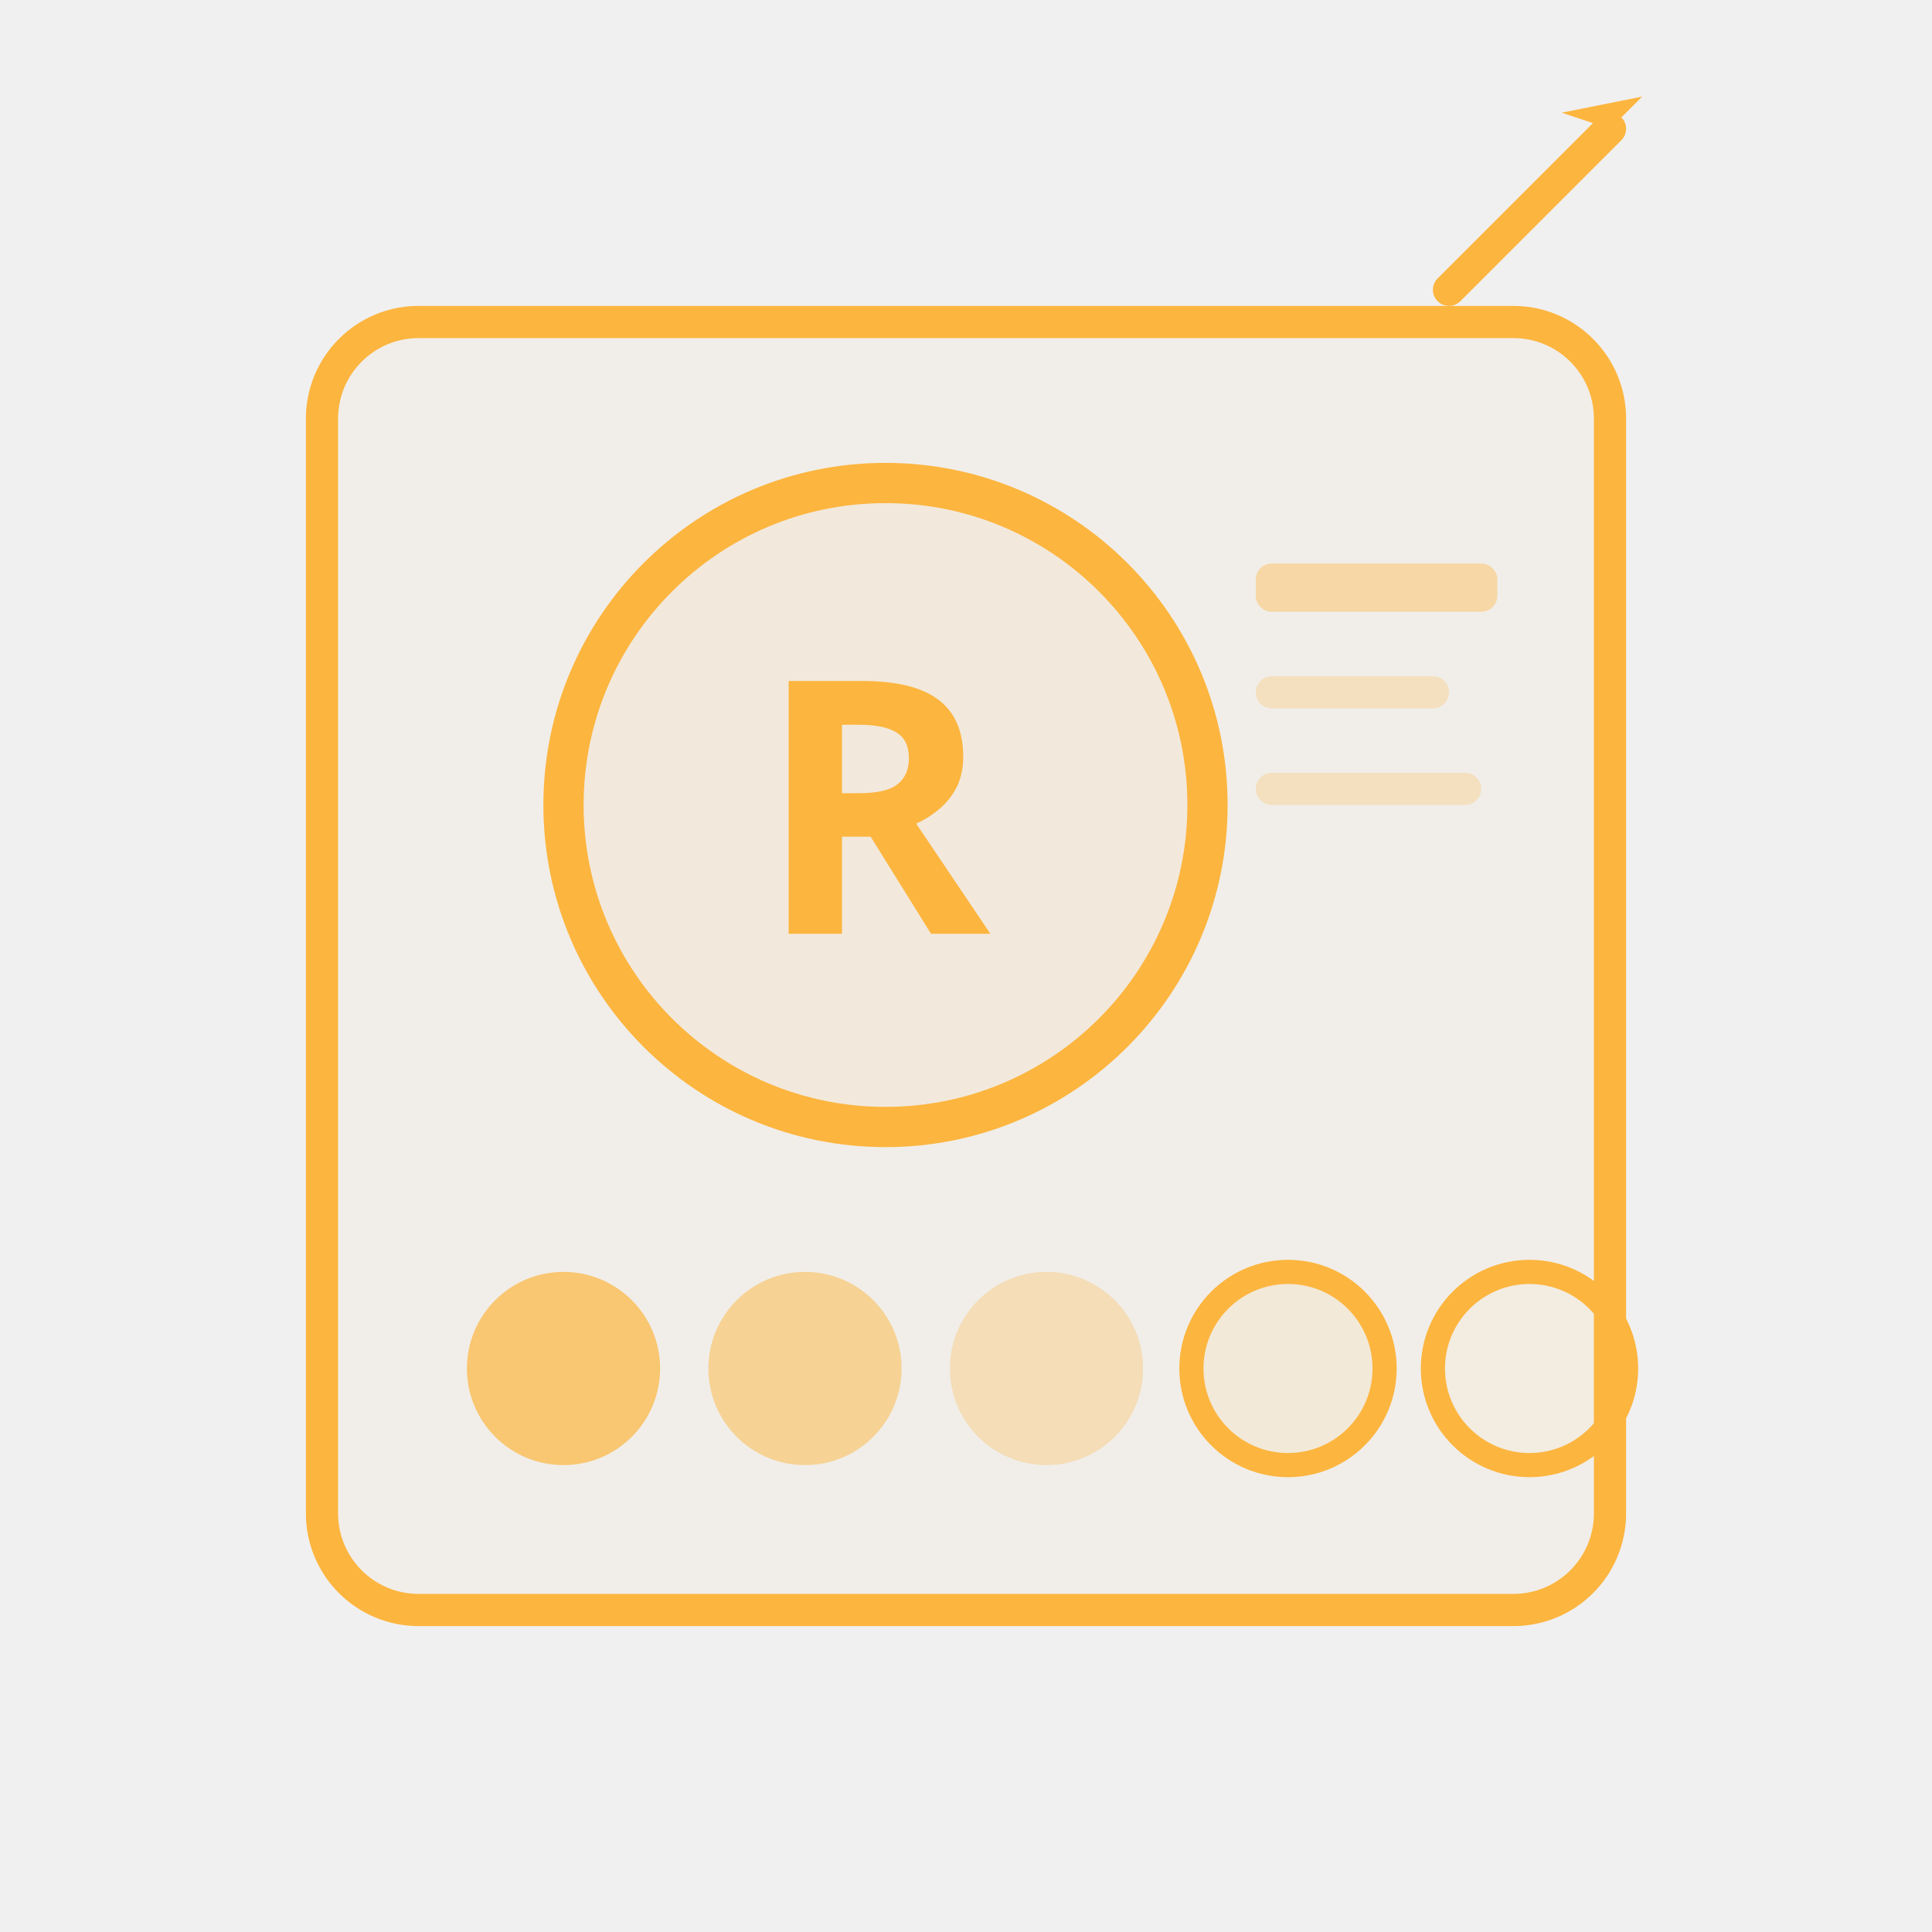
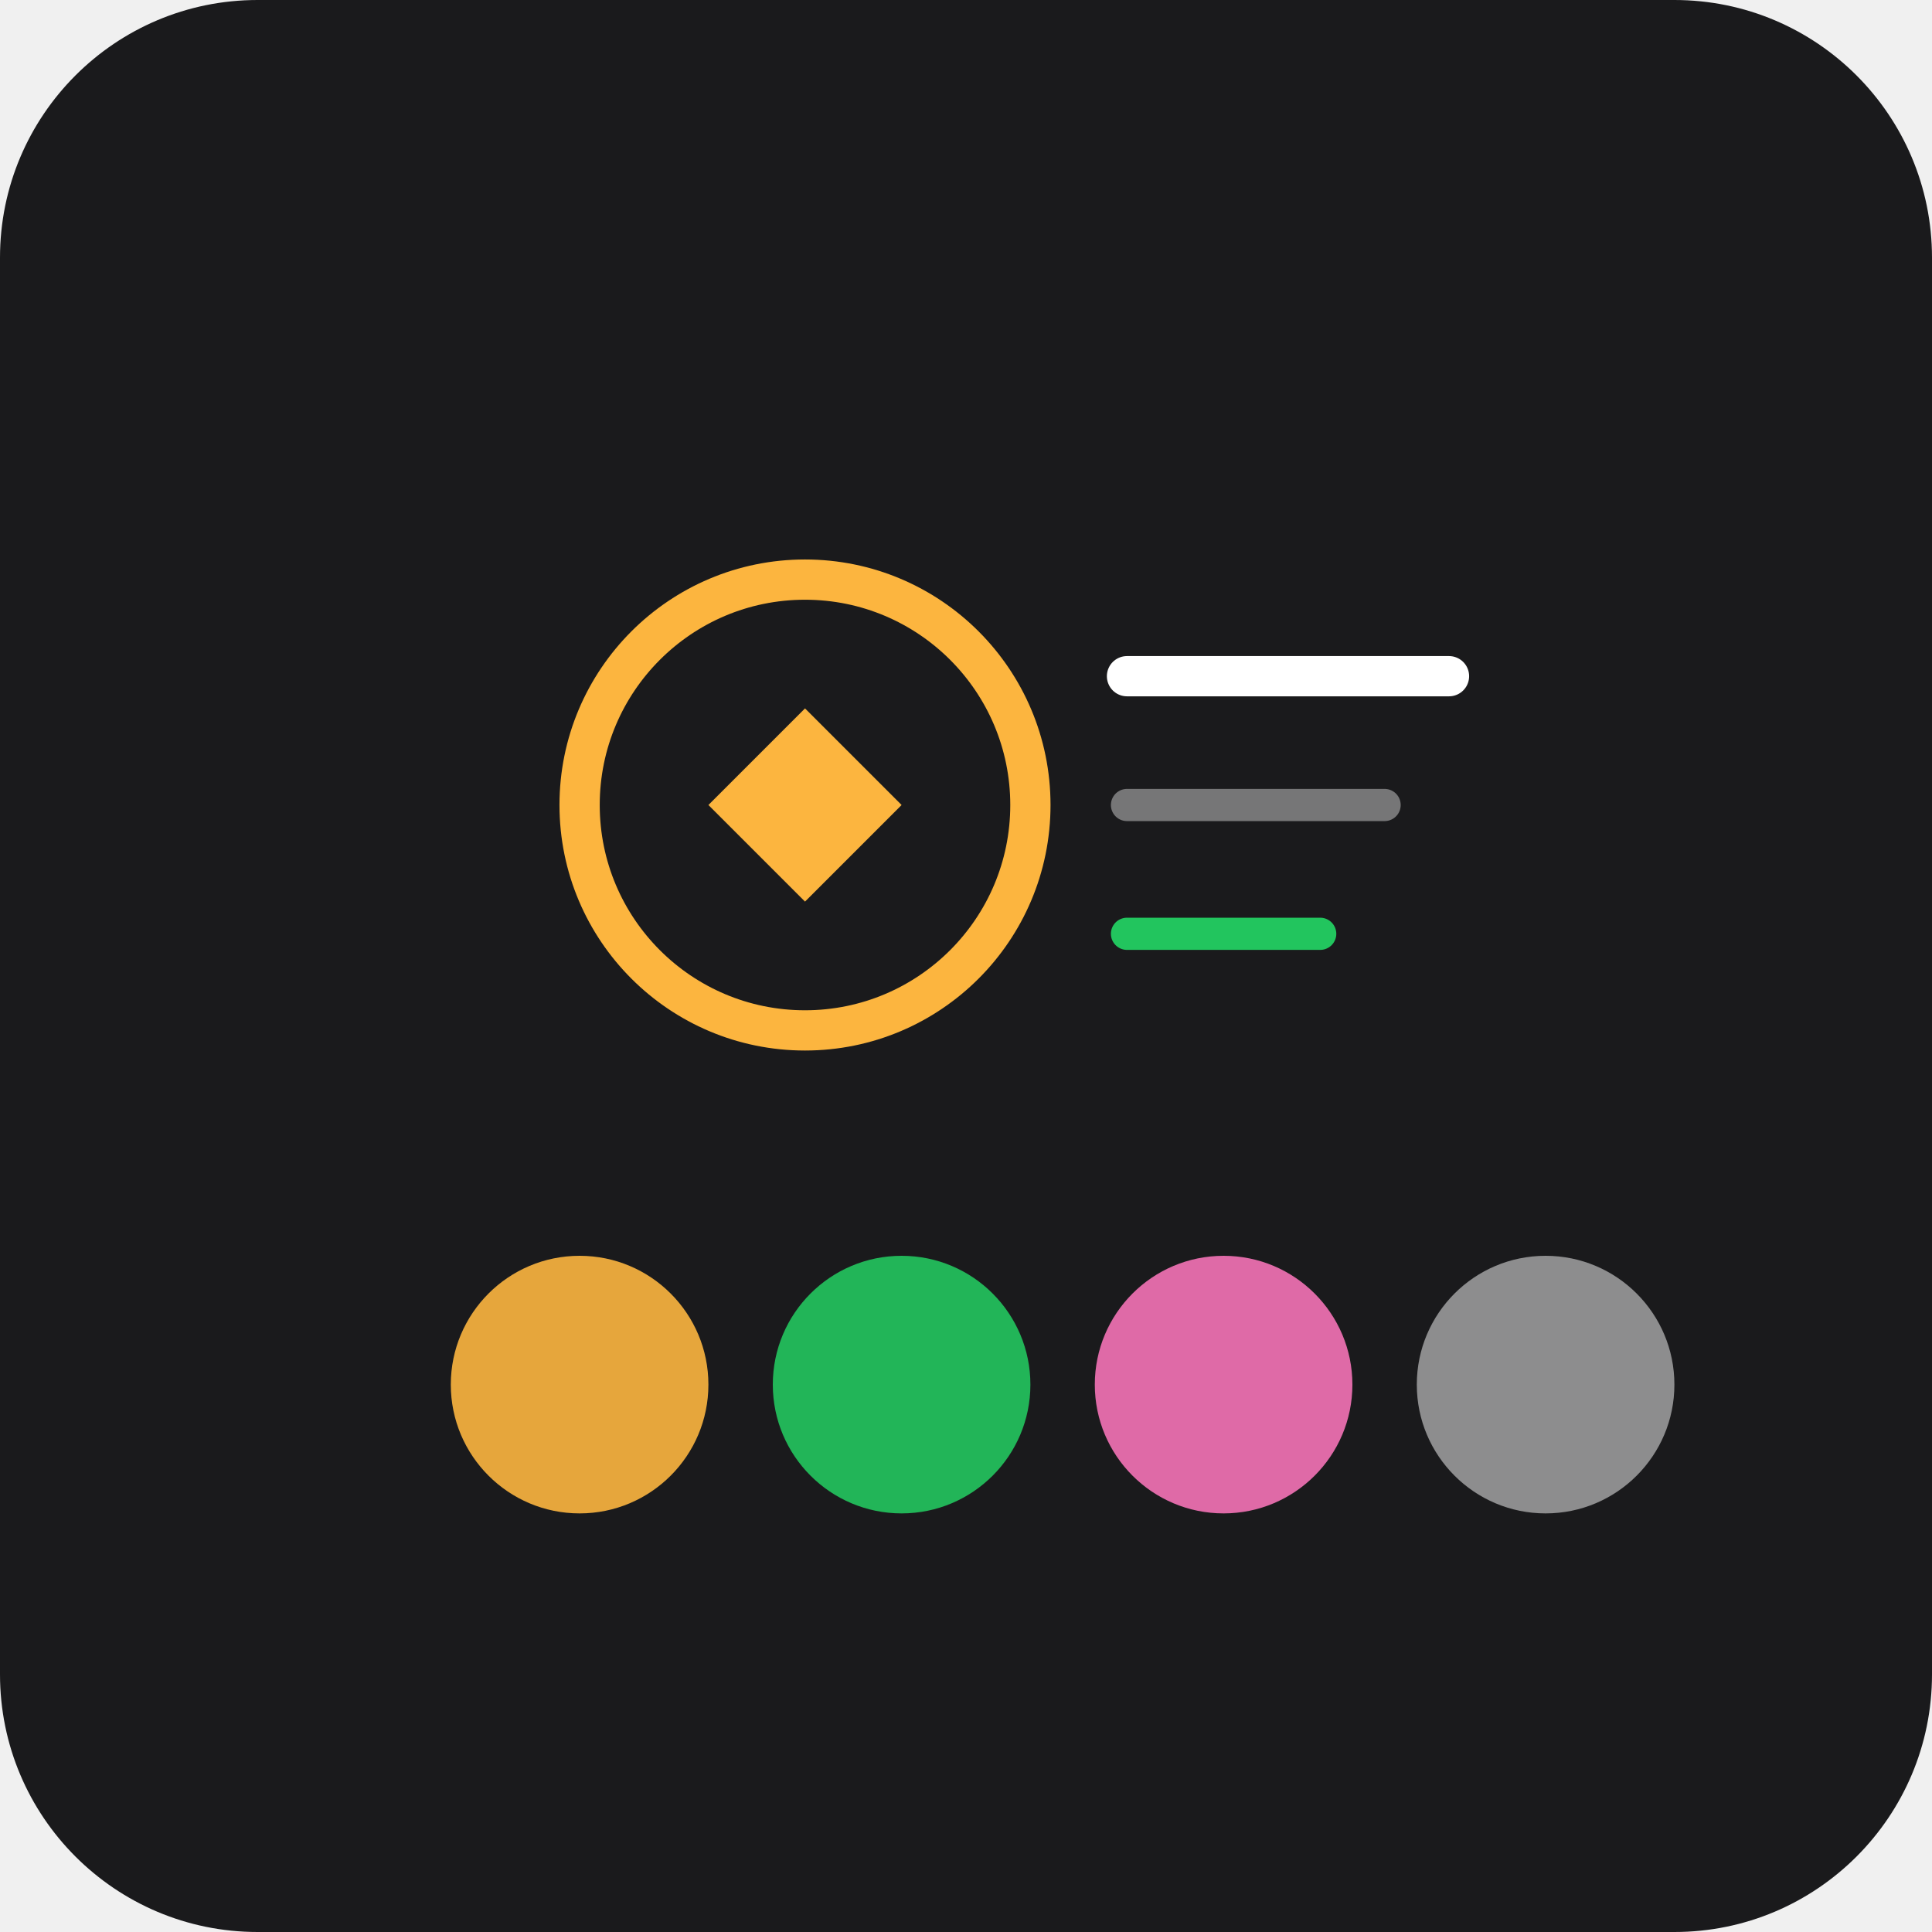
- <svg xmlns="http://www.w3.org/2000/svg" viewBox="0 0 120 120" fill="none">
-   <rect x="20" y="20" width="80" height="80" rx="6" stroke="#FCB53F" stroke-width="2" fill="rgba(252,181,63,0.04)" />
-   <circle cx="55" cy="50" r="20" stroke="#FCB53F" stroke-width="2.5" fill="rgba(252,181,63,0.08)" />
-   <text x="47" y="58" font-family="Montserrat,sans-serif" font-size="22" font-weight="700" fill="#FCB53F">R</text>
-   <circle cx="35" cy="85" r="6" fill="#FCB53F" opacity="0.7" />
-   <circle cx="50" cy="85" r="6" fill="#FCB53F" opacity="0.5" />
-   <circle cx="65" cy="85" r="6" fill="#FCB53F" opacity="0.3" />
-   <circle cx="80" cy="85" r="6" stroke="#FCB53F" stroke-width="1.5" fill="rgba(252,181,63,0.1)" />
-   <circle cx="95" cy="85" r="6" stroke="#FCB53F" stroke-width="1.5" fill="rgba(252,181,63,0.05)" />
-   <rect x="78" y="35" width="15" height="3" rx="1" fill="#FCB53F" opacity="0.4" />
-   <rect x="78" y="42" width="12" height="2" rx="1" fill="#FCB53F" opacity="0.25" />
-   <rect x="78" y="48" width="14" height="2" rx="1" fill="#FCB53F" opacity="0.25" />
-   <line x1="90" y1="18" x2="100" y2="8" stroke="#FCB53F" stroke-width="2" stroke-linecap="round" />
-   <polygon points="100,8 102,6 97,7" fill="#FCB53F" />
+ <svg xmlns="http://www.w3.org/2000/svg" viewBox="0 0 120 120">
+   <rect width="120" height="120" rx="16" fill="#1a1a1c" />
+   <circle cx="50" cy="50" r="14" fill="none" stroke="#FCB53F" stroke-width="2.5" stroke-linecap="round" />
+   <path d="M44 50 L50 44 L56 50 L50 56 Z" fill="#FCB53F" />
+   <circle cx="36" cy="86" r="8" fill="#FCB53F" opacity="0.9" />
+   <circle cx="56" cy="86" r="8" fill="#22c55e" opacity="0.9" />
+   <circle cx="76" cy="86" r="8" fill="#f472b6" opacity="0.9" />
+   <circle cx="96" cy="86" r="8" fill="#ffffff" opacity="0.5" />
+   <line x1="70" y1="42" x2="90" y2="42" stroke="#ffffff" stroke-width="2.5" stroke-linecap="round" />
+   <line x1="70" y1="50" x2="86" y2="50" stroke="#ffffff" stroke-width="2" stroke-linecap="round" opacity="0.4" />
+   <line x1="70" y1="58" x2="82" y2="58" stroke="#22c55e" stroke-width="2" stroke-linecap="round" />
</svg>
